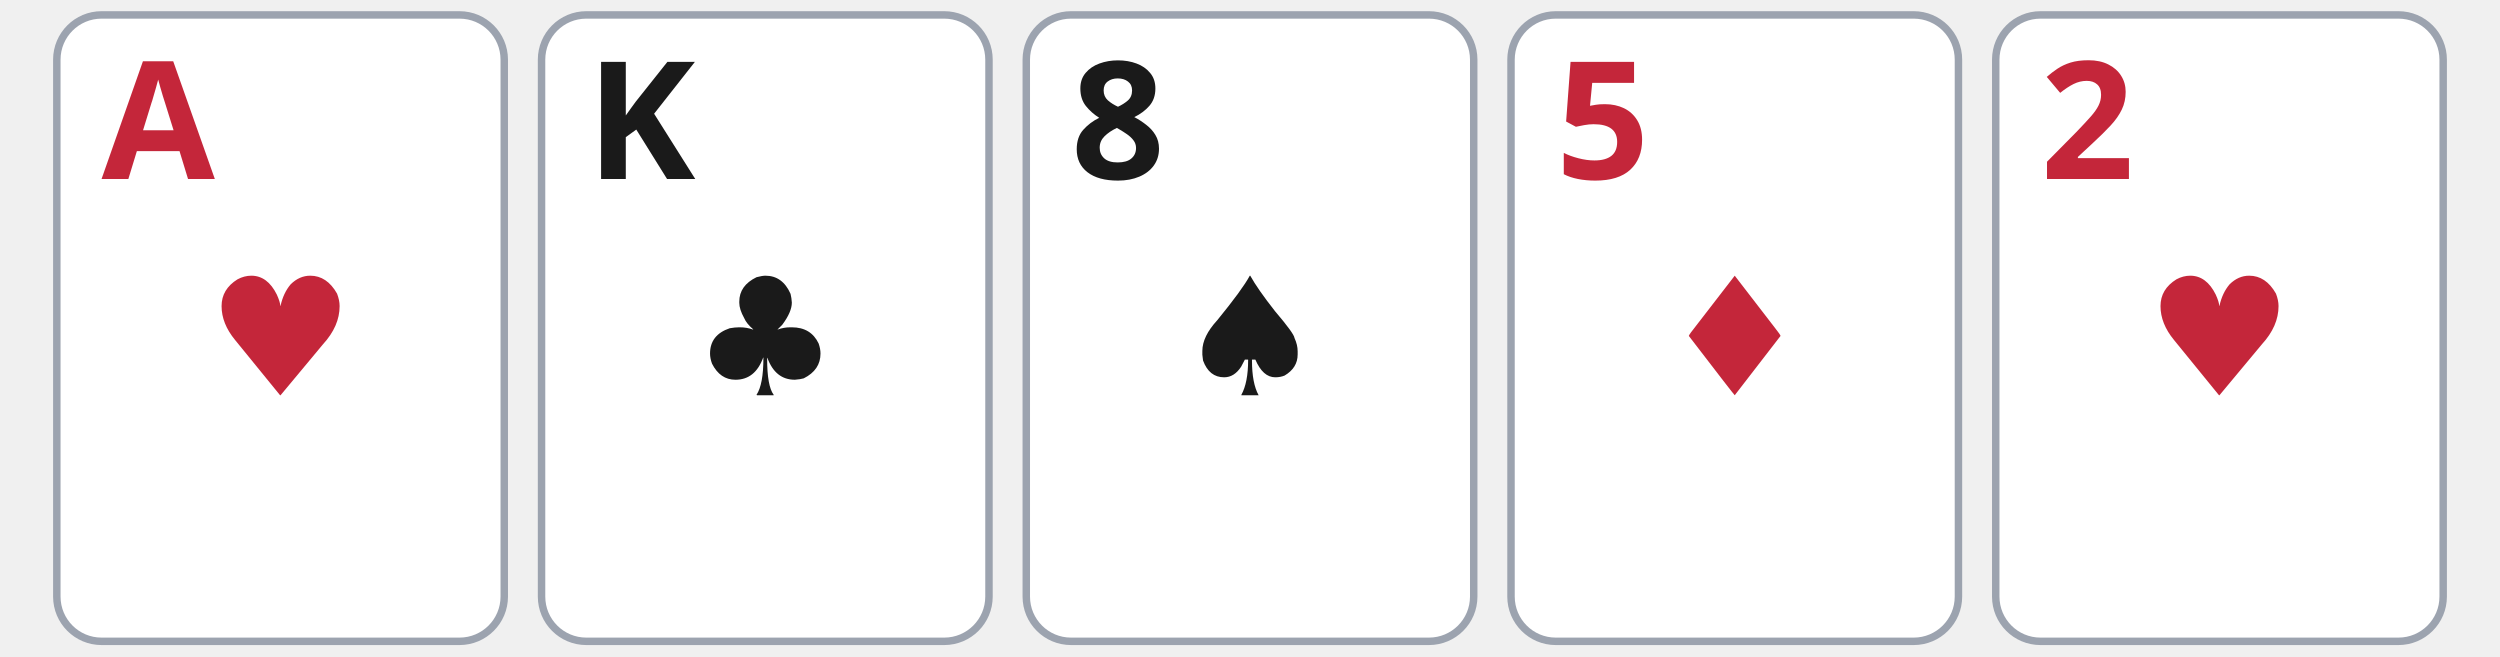
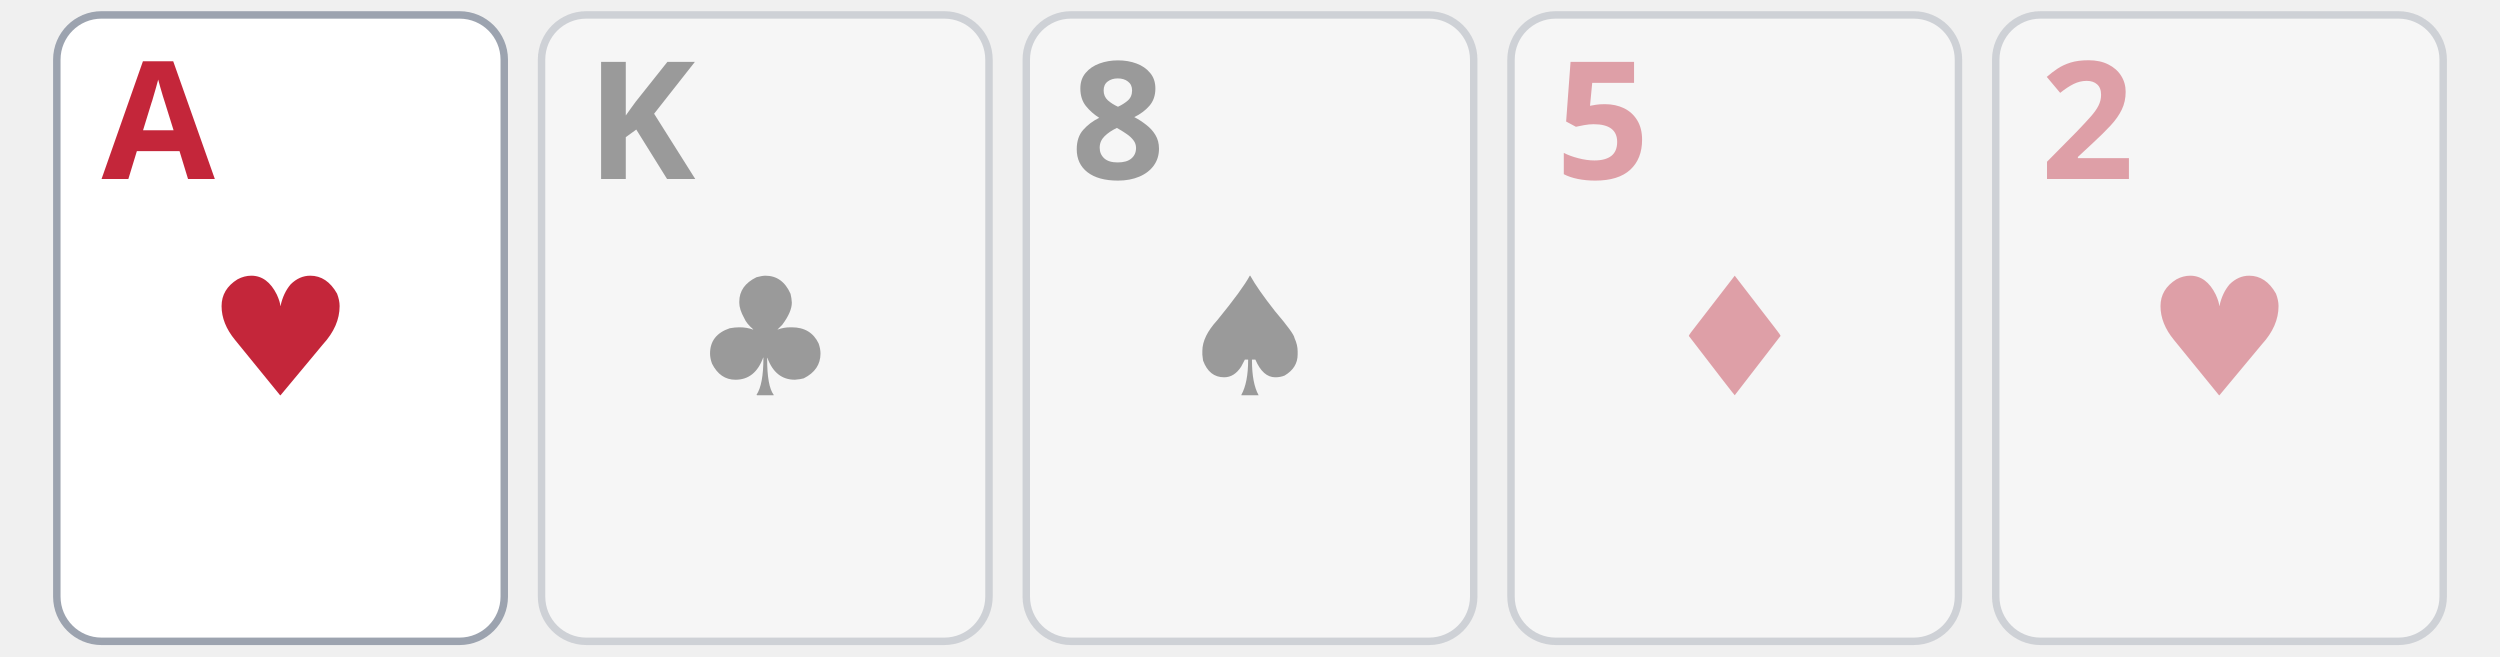
<svg xmlns="http://www.w3.org/2000/svg" viewBox="-2 -2 324 88" width="320" height="84" role="img">
  <g transform="translate(0, 0)">
    <rect width="60" height="84" rx="6" ry="6" fill="white" stroke="#9ca3af" stroke-width="1" />
    <text x="6" y="22" font-family="system-ui, sans-serif" font-size="22" font-weight="700" fill="#c4263a">A</text>
    <text x="30" y="51" font-family="system-ui, sans-serif" font-size="22" fill="#c4263a" text-anchor="middle">♥</text>
  </g>
-   <g transform="translate(65, 0)">
+   <g transform="translate(65, 0)" opacity="0.4">
    <rect width="60" height="84" rx="6" ry="6" fill="white" stroke="#9ca3af" stroke-width="1" />
    <text x="6" y="22" font-family="system-ui, sans-serif" font-size="22" font-weight="700" fill="#1a1a1a">K</text>
    <text x="30" y="51" font-family="system-ui, sans-serif" font-size="22" fill="#1a1a1a" text-anchor="middle">♣</text>
  </g>
-   <g transform="translate(130, 0)">
+   <g transform="translate(130, 0)" opacity="0.4">
    <rect width="60" height="84" rx="6" ry="6" fill="white" stroke="#9ca3af" stroke-width="1" />
    <text x="6" y="22" font-family="system-ui, sans-serif" font-size="22" font-weight="700" fill="#1a1a1a">8</text>
    <text x="30" y="51" font-family="system-ui, sans-serif" font-size="22" fill="#1a1a1a" text-anchor="middle">♠</text>
  </g>
-   <g transform="translate(195, 0)">
+   <g transform="translate(195, 0)" opacity="0.4">
    <rect width="60" height="84" rx="6" ry="6" fill="white" stroke="#9ca3af" stroke-width="1" />
    <text x="6" y="22" font-family="system-ui, sans-serif" font-size="22" font-weight="700" fill="#c4263a">5</text>
    <text x="30" y="51" font-family="system-ui, sans-serif" font-size="22" fill="#c4263a" text-anchor="middle">♦</text>
  </g>
-   <g transform="translate(260, 0)">
+   <g transform="translate(260, 0)" opacity="0.4">
    <rect width="60" height="84" rx="6" ry="6" fill="white" stroke="#9ca3af" stroke-width="1" />
    <text x="6" y="22" font-family="system-ui, sans-serif" font-size="22" font-weight="700" fill="#c4263a">2</text>
    <text x="30" y="51" font-family="system-ui, sans-serif" font-size="22" fill="#c4263a" text-anchor="middle">♥</text>
  </g>
</svg>
